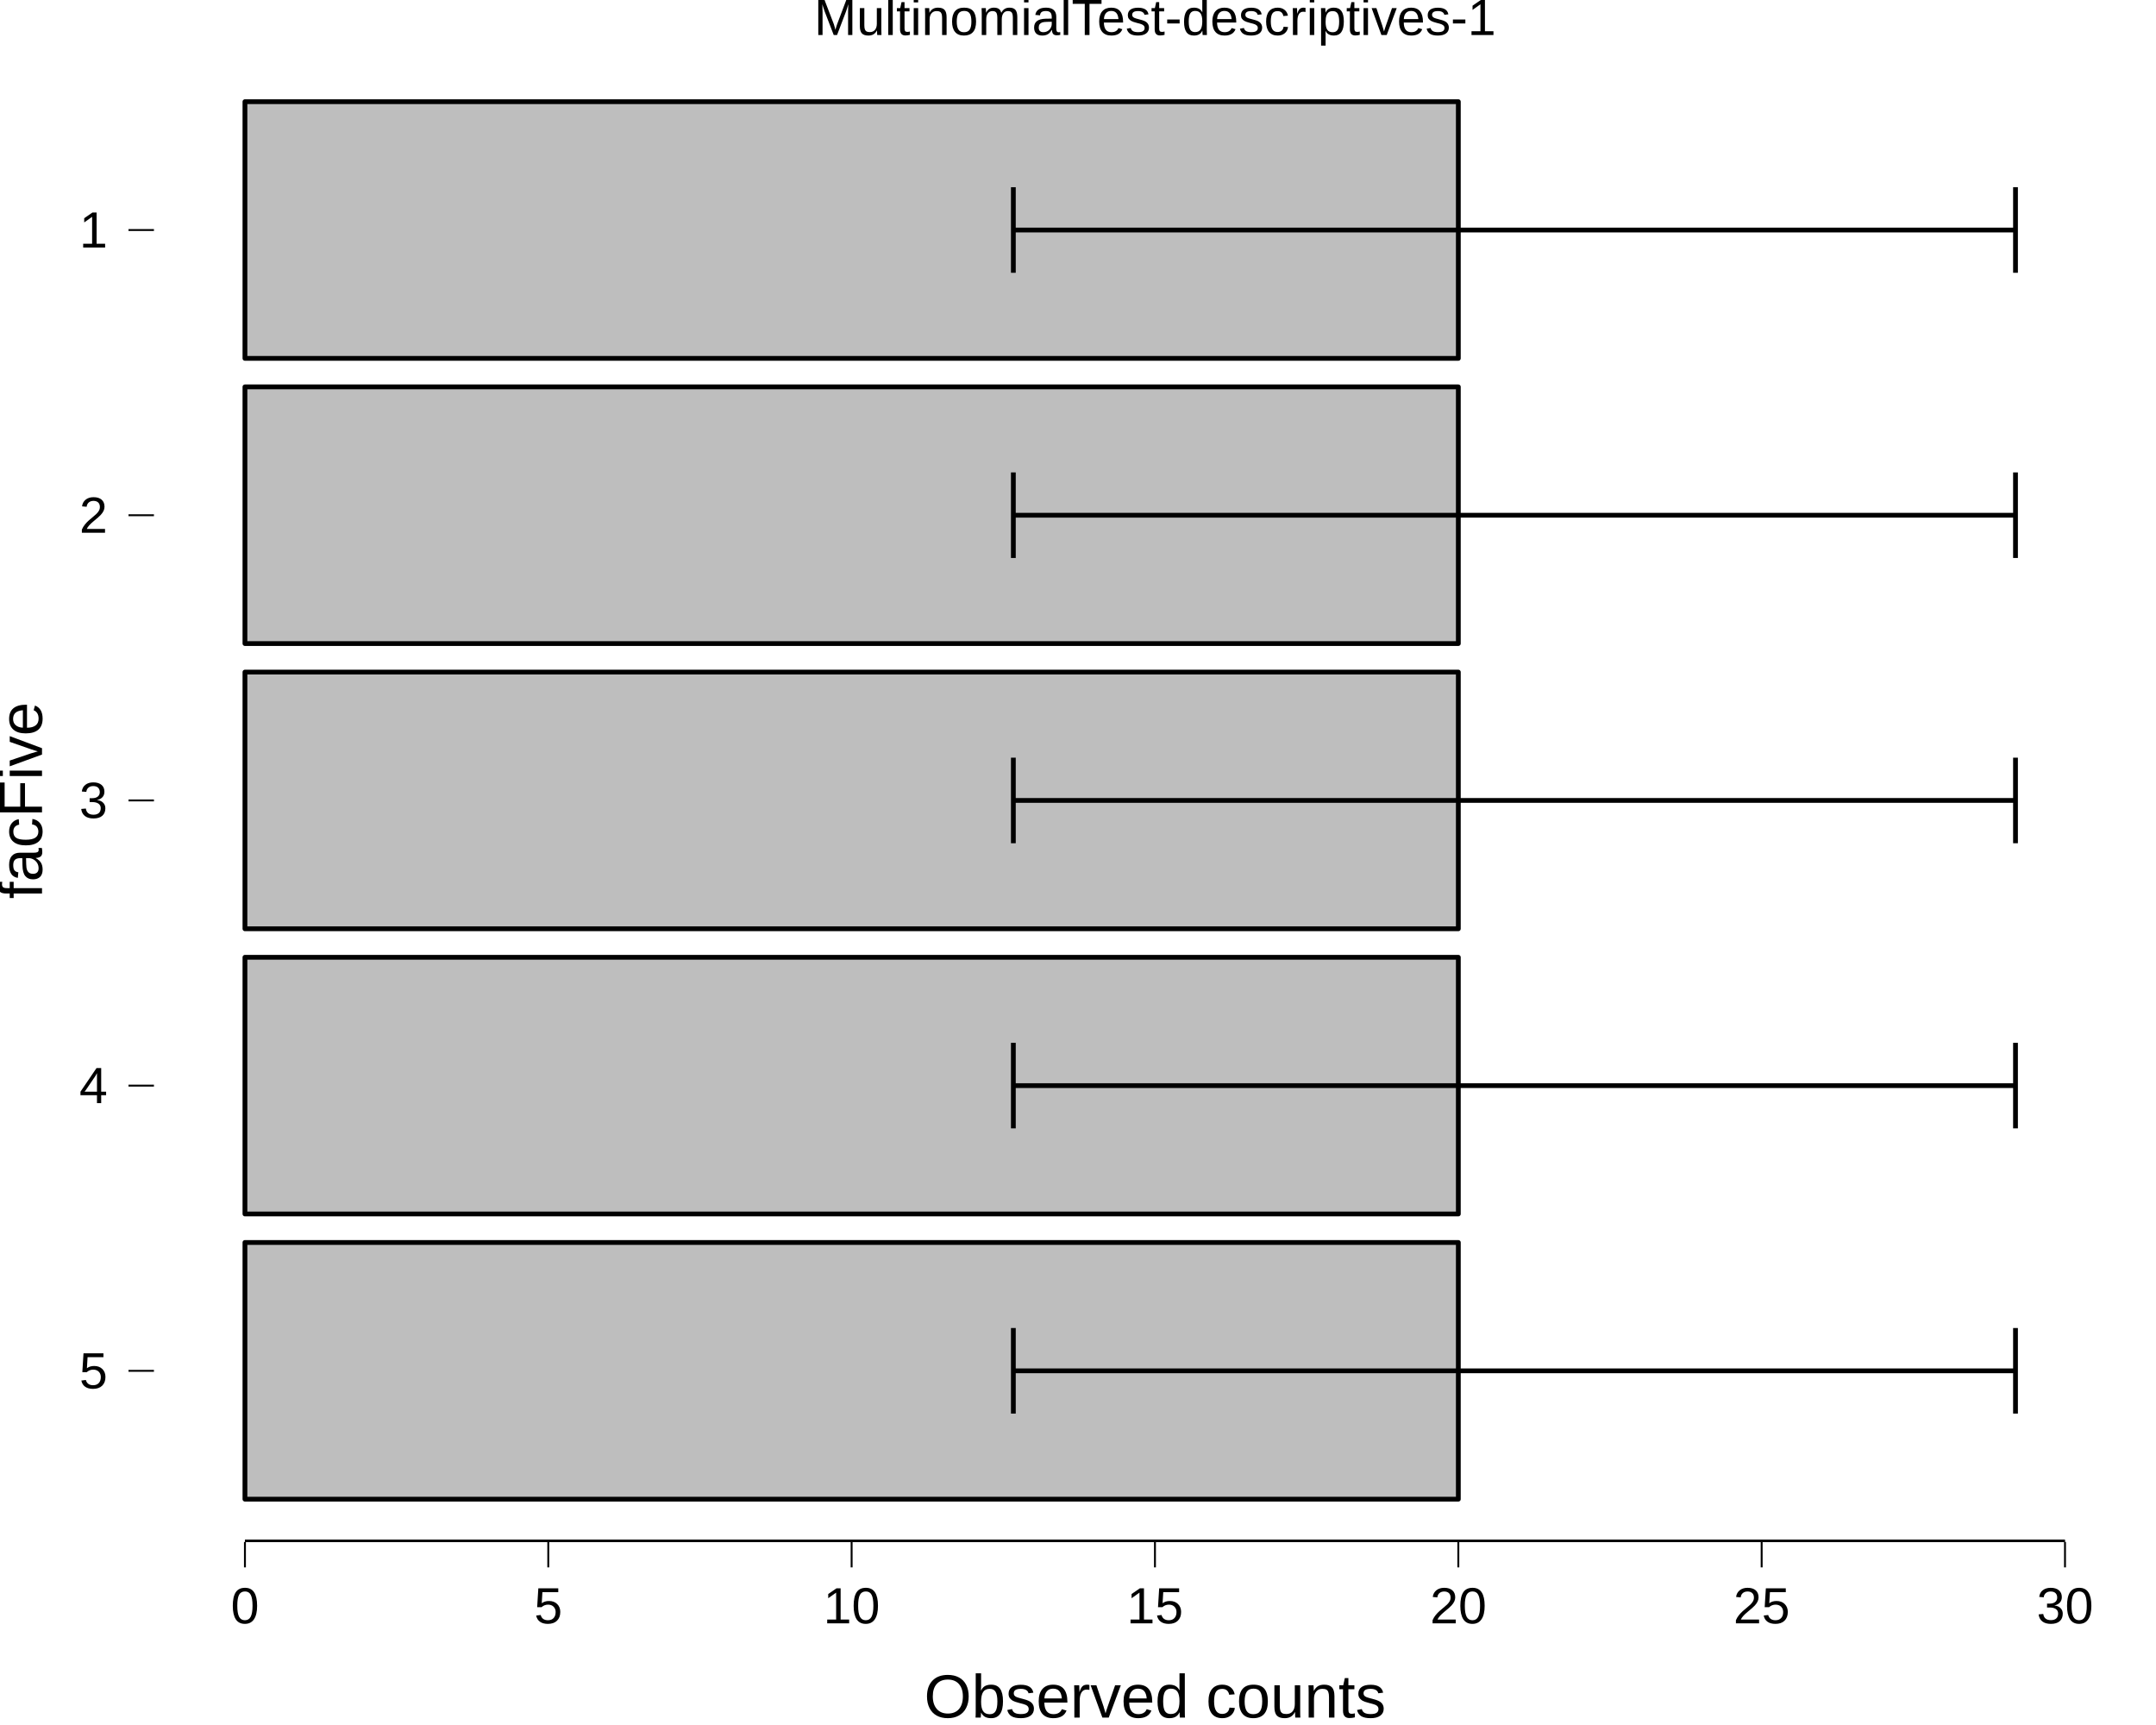
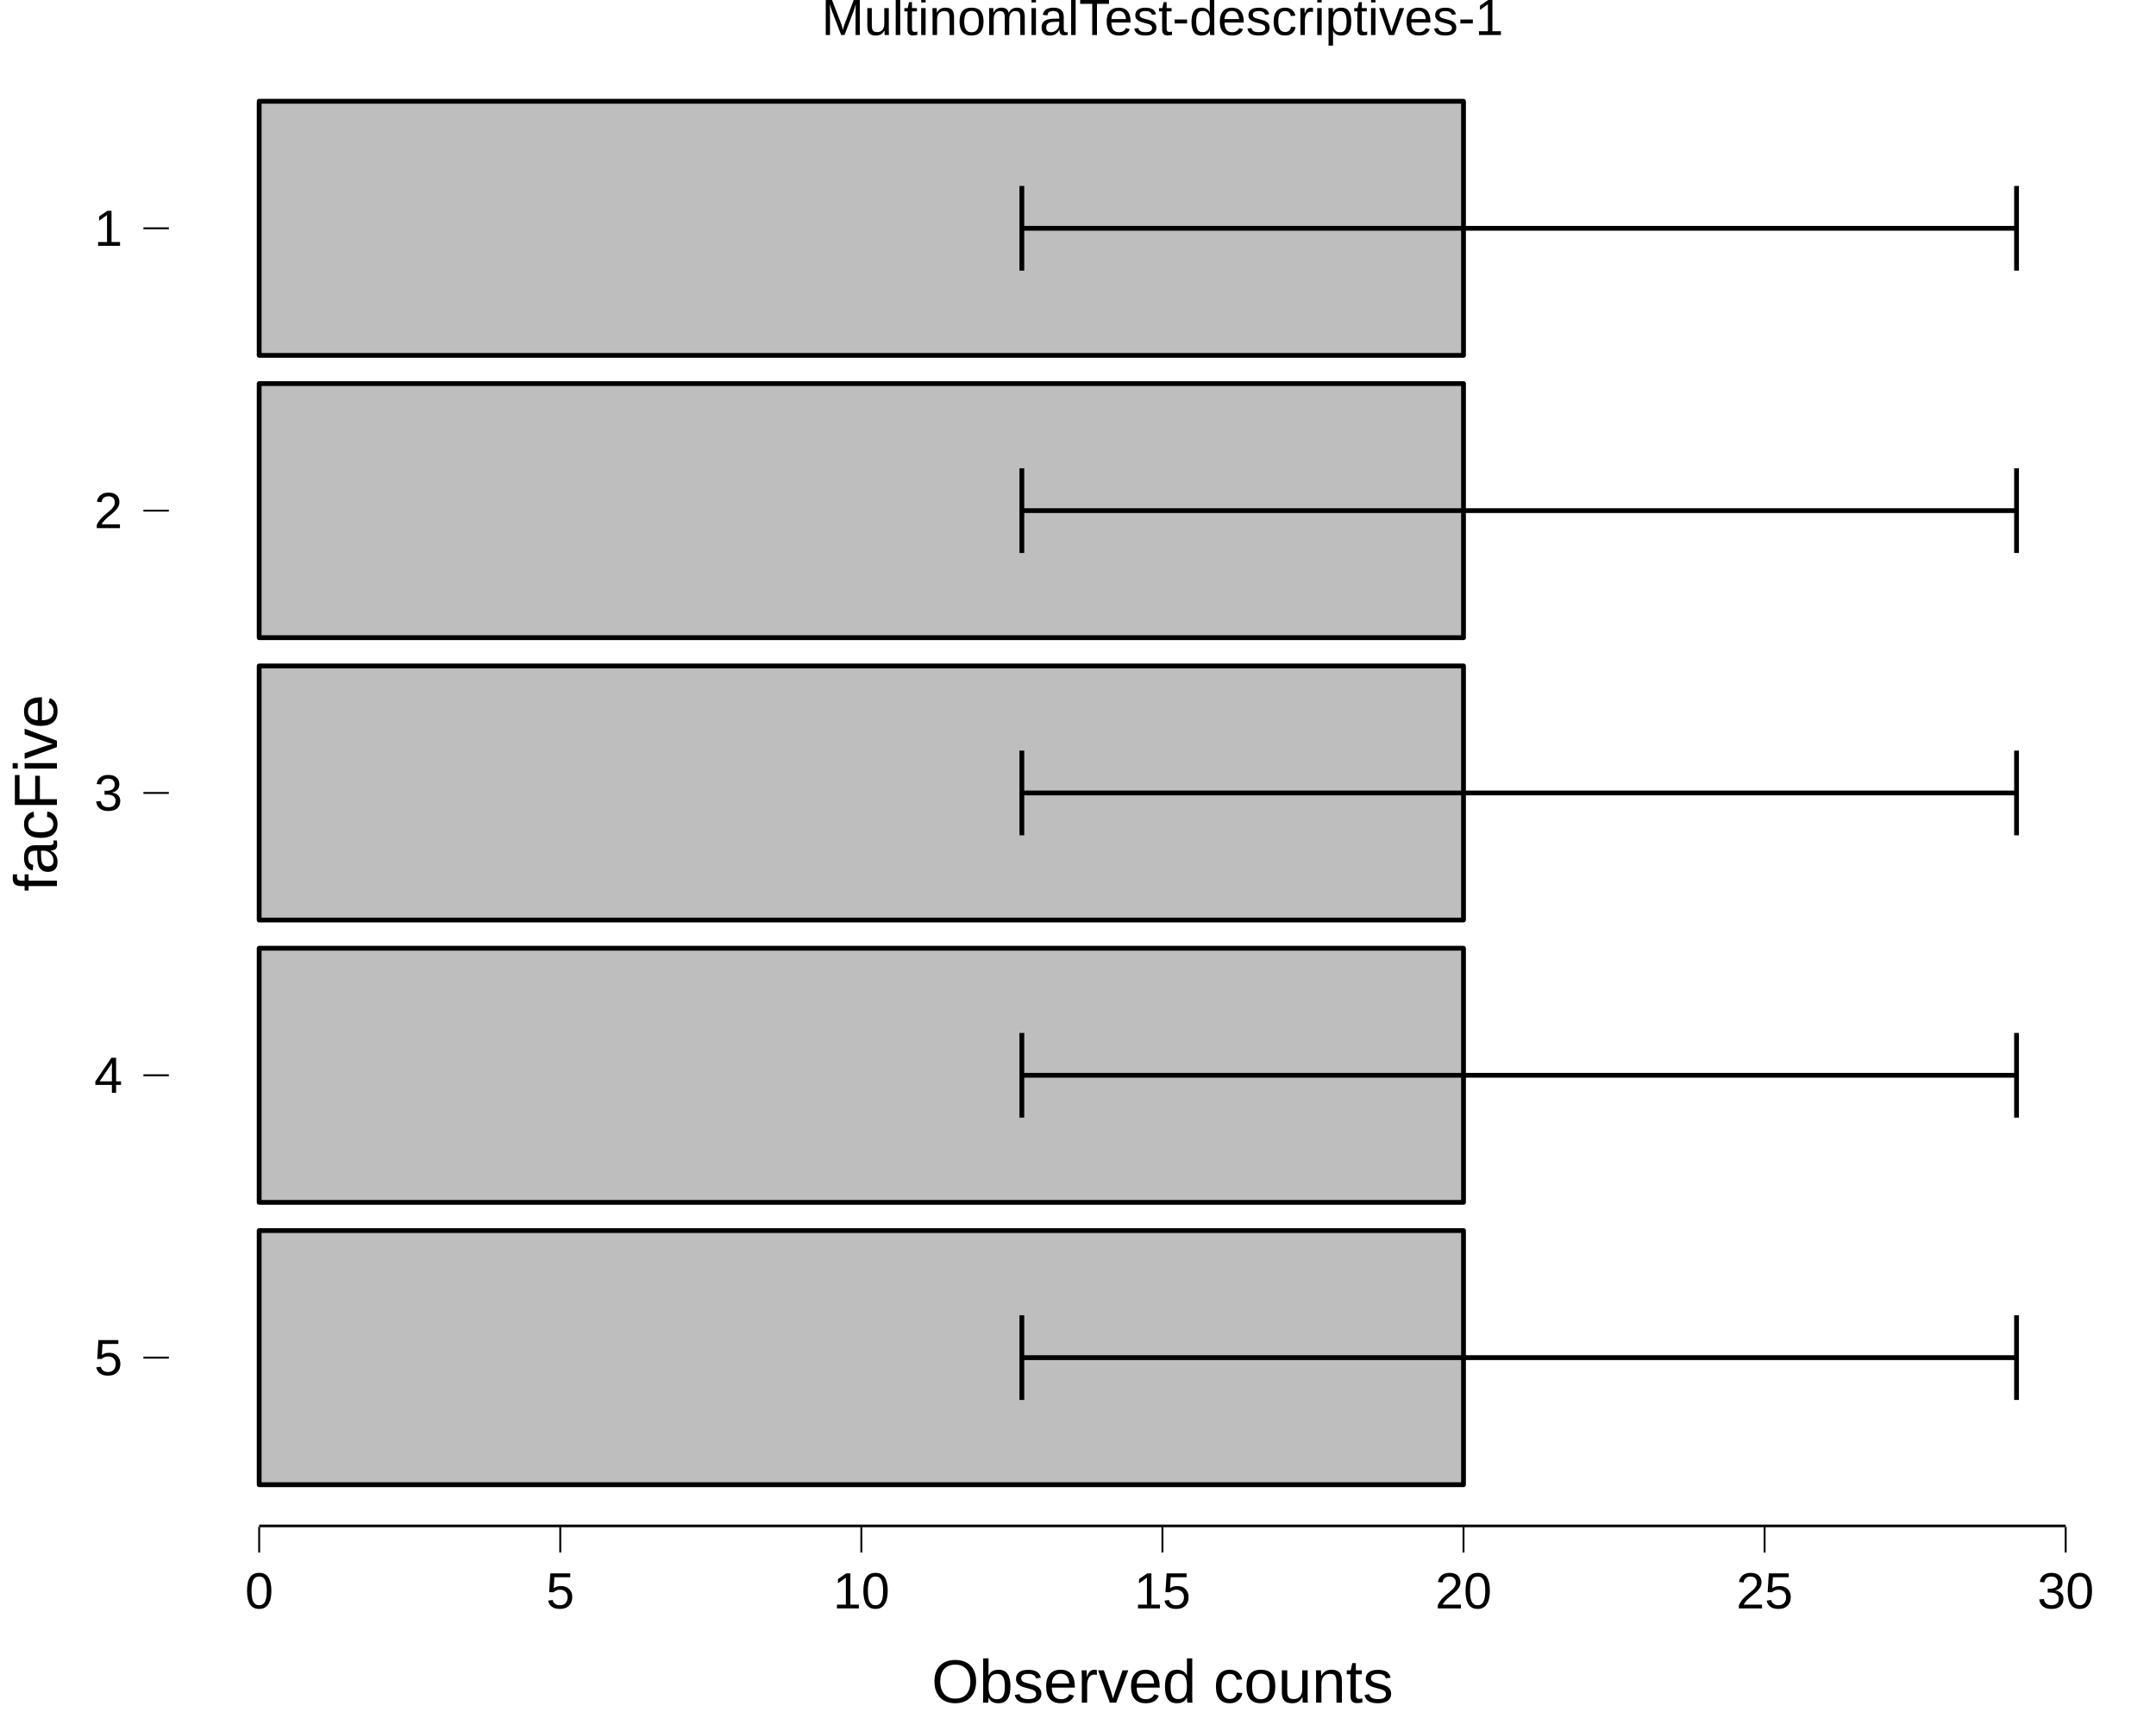
<svg xmlns="http://www.w3.org/2000/svg" viewBox="0 0 720.00 576.00">
  <defs>
    <style type="text/css">
    line, polyline, polygon, path, rect, circle {
      fill: none;
      stroke: #000000;
      stroke-linecap: round;
      stroke-linejoin: round;
      stroke-miterlimit: 10.00;
    }
  </style>
  </defs>
  <rect width="100%" height="100%" style="stroke: none; fill: #FFFFFF;" />
  <rect x="0.00" y="0.00" width="720.00" height="576.00" style="stroke-width: 10.67; stroke: none;" />
  <defs>
-     <clipPath id="cpNTEuNDF8NzIwLjAwfDUxNC44OHwxOS42Nw==">
-       <rect x="51.41" y="19.67" width="668.59" height="495.21" />
+     <clipPath id="cpNTYuMzl8NzIwLjAwfDUwOS44OXwxOS42Nw==">
+       <rect x="56.39" y="19.67" width="663.61" height="490.23" />
    </clipPath>
  </defs>
-   <rect x="51.41" y="19.67" width="668.59" height="495.21" style="stroke-width: 10.67; stroke: #FFFFFF; fill: #FFFFFF;" clip-path="url(#cpNTEuNDF8NzIwLjAwfDUxNC44OHwxOS42Nw==)" />
-   <rect x="81.80" y="414.88" width="405.21" height="85.71" style="stroke-width: 1.60; stroke-linecap: butt; fill: #BEBEBE;" clip-path="url(#cpNTEuNDF8NzIwLjAwfDUxNC44OHwxOS42Nw==)" />
-   <rect x="81.80" y="319.65" width="405.21" height="85.71" style="stroke-width: 1.60; stroke-linecap: butt; fill: #BEBEBE;" clip-path="url(#cpNTEuNDF8NzIwLjAwfDUxNC44OHwxOS42Nw==)" />
-   <rect x="81.80" y="224.42" width="405.21" height="85.71" style="stroke-width: 1.60; stroke-linecap: butt; fill: #BEBEBE;" clip-path="url(#cpNTEuNDF8NzIwLjAwfDUxNC44OHwxOS42Nw==)" />
-   <rect x="81.80" y="129.18" width="405.21" height="85.71" style="stroke-width: 1.60; stroke-linecap: butt; fill: #BEBEBE;" clip-path="url(#cpNTEuNDF8NzIwLjAwfDUxNC44OHwxOS42Nw==)" />
-   <rect x="81.80" y="33.95" width="405.21" height="85.71" style="stroke-width: 1.60; stroke-linecap: butt; fill: #BEBEBE;" clip-path="url(#cpNTEuNDF8NzIwLjAwfDUxNC44OHwxOS42Nw==)" />
-   <polyline points="673.08,91.09 673.08,62.52 " style="stroke-width: 1.60; stroke-linecap: butt;" clip-path="url(#cpNTEuNDF8NzIwLjAwfDUxNC44OHwxOS42Nw==)" />
-   <polyline points="673.08,76.81 338.41,76.81 " style="stroke-width: 1.60; stroke-linecap: butt;" clip-path="url(#cpNTEuNDF8NzIwLjAwfDUxNC44OHwxOS42Nw==)" />
-   <polyline points="338.41,91.09 338.41,62.52 " style="stroke-width: 1.60; stroke-linecap: butt;" clip-path="url(#cpNTEuNDF8NzIwLjAwfDUxNC44OHwxOS42Nw==)" />
-   <polyline points="673.08,186.32 673.08,157.75 " style="stroke-width: 1.60; stroke-linecap: butt;" clip-path="url(#cpNTEuNDF8NzIwLjAwfDUxNC44OHwxOS42Nw==)" />
-   <polyline points="673.08,172.04 338.41,172.04 " style="stroke-width: 1.60; stroke-linecap: butt;" clip-path="url(#cpNTEuNDF8NzIwLjAwfDUxNC44OHwxOS42Nw==)" />
-   <polyline points="338.41,186.32 338.41,157.75 " style="stroke-width: 1.60; stroke-linecap: butt;" clip-path="url(#cpNTEuNDF8NzIwLjAwfDUxNC44OHwxOS42Nw==)" />
-   <polyline points="673.08,281.56 673.08,252.99 " style="stroke-width: 1.60; stroke-linecap: butt;" clip-path="url(#cpNTEuNDF8NzIwLjAwfDUxNC44OHwxOS42Nw==)" />
-   <polyline points="673.08,267.27 338.41,267.27 " style="stroke-width: 1.60; stroke-linecap: butt;" clip-path="url(#cpNTEuNDF8NzIwLjAwfDUxNC44OHwxOS42Nw==)" />
-   <polyline points="338.41,281.56 338.41,252.99 " style="stroke-width: 1.60; stroke-linecap: butt;" clip-path="url(#cpNTEuNDF8NzIwLjAwfDUxNC44OHwxOS42Nw==)" />
-   <polyline points="673.08,376.79 673.08,348.22 " style="stroke-width: 1.60; stroke-linecap: butt;" clip-path="url(#cpNTEuNDF8NzIwLjAwfDUxNC44OHwxOS42Nw==)" />
-   <polyline points="673.08,362.50 338.41,362.50 " style="stroke-width: 1.60; stroke-linecap: butt;" clip-path="url(#cpNTEuNDF8NzIwLjAwfDUxNC44OHwxOS42Nw==)" />
-   <polyline points="338.41,376.79 338.41,348.22 " style="stroke-width: 1.60; stroke-linecap: butt;" clip-path="url(#cpNTEuNDF8NzIwLjAwfDUxNC44OHwxOS42Nw==)" />
-   <polyline points="673.08,472.02 673.08,443.45 " style="stroke-width: 1.60; stroke-linecap: butt;" clip-path="url(#cpNTEuNDF8NzIwLjAwfDUxNC44OHwxOS42Nw==)" />
-   <polyline points="673.08,457.74 338.41,457.74 " style="stroke-width: 1.60; stroke-linecap: butt;" clip-path="url(#cpNTEuNDF8NzIwLjAwfDUxNC44OHwxOS42Nw==)" />
-   <polyline points="338.41,472.02 338.41,443.45 " style="stroke-width: 1.60; stroke-linecap: butt;" clip-path="url(#cpNTEuNDF8NzIwLjAwfDUxNC44OHwxOS42Nw==)" />
-   <line x1="81.80" y1="514.88" x2="689.61" y2="514.88" style="stroke-width: 1.60; stroke-linecap: butt;" clip-path="url(#cpNTEuNDF8NzIwLjAwfDUxNC44OHwxOS42Nw==)" />
-   <line x1="81.80" y1="514.88" x2="689.61" y2="514.88" style="stroke-width: 0.64; stroke-linecap: butt;" clip-path="url(#cpNTEuNDF8NzIwLjAwfDUxNC44OHwxOS42Nw==)" />
+   <rect x="56.39" y="19.67" width="663.61" height="490.23" style="stroke-width: 10.67; stroke: #FFFFFF; fill: #FFFFFF;" clip-path="url(#cpNTYuMzl8NzIwLjAwfDUwOS44OXwxOS42Nw==)" />
+   <rect x="86.55" y="410.91" width="402.19" height="84.85" style="stroke-width: 1.60; stroke-linecap: butt; fill: #BEBEBE;" clip-path="url(#cpNTYuMzl8NzIwLjAwfDUwOS44OXwxOS42Nw==)" />
+   <rect x="86.55" y="316.63" width="402.19" height="84.85" style="stroke-width: 1.60; stroke-linecap: butt; fill: #BEBEBE;" clip-path="url(#cpNTYuMzl8NzIwLjAwfDUwOS44OXwxOS42Nw==)" />
+   <rect x="86.55" y="222.36" width="402.19" height="84.85" style="stroke-width: 1.60; stroke-linecap: butt; fill: #BEBEBE;" clip-path="url(#cpNTYuMzl8NzIwLjAwfDUwOS44OXwxOS42Nw==)" />
+   <rect x="86.55" y="128.08" width="402.19" height="84.85" style="stroke-width: 1.60; stroke-linecap: butt; fill: #BEBEBE;" clip-path="url(#cpNTYuMzl8NzIwLjAwfDUwOS44OXwxOS42Nw==)" />
+   <rect x="86.55" y="33.81" width="402.19" height="84.85" style="stroke-width: 1.60; stroke-linecap: butt; fill: #BEBEBE;" clip-path="url(#cpNTYuMzl8NzIwLjAwfDUwOS44OXwxOS42Nw==)" />
+   <polyline points="673.43,90.37 673.43,62.09 " style="stroke-width: 1.60; stroke-linecap: butt;" clip-path="url(#cpNTYuMzl8NzIwLjAwfDUwOS44OXwxOS42Nw==)" />
+   <polyline points="673.43,76.23 341.25,76.23 " style="stroke-width: 1.60; stroke-linecap: butt;" clip-path="url(#cpNTYuMzl8NzIwLjAwfDUwOS44OXwxOS42Nw==)" />
+   <polyline points="341.25,90.37 341.25,62.09 " style="stroke-width: 1.60; stroke-linecap: butt;" clip-path="url(#cpNTYuMzl8NzIwLjAwfDUwOS44OXwxOS42Nw==)" />
+   <polyline points="673.43,184.65 673.43,156.36 " style="stroke-width: 1.60; stroke-linecap: butt;" clip-path="url(#cpNTYuMzl8NzIwLjAwfDUwOS44OXwxOS42Nw==)" />
+   <polyline points="673.43,170.51 341.25,170.51 " style="stroke-width: 1.60; stroke-linecap: butt;" clip-path="url(#cpNTYuMzl8NzIwLjAwfDUwOS44OXwxOS42Nw==)" />
+   <polyline points="341.25,184.65 341.25,156.36 " style="stroke-width: 1.60; stroke-linecap: butt;" clip-path="url(#cpNTYuMzl8NzIwLjAwfDUwOS44OXwxOS42Nw==)" />
+   <polyline points="673.43,278.92 673.43,250.64 " style="stroke-width: 1.60; stroke-linecap: butt;" clip-path="url(#cpNTYuMzl8NzIwLjAwfDUwOS44OXwxOS42Nw==)" />
+   <polyline points="673.43,264.78 341.25,264.78 " style="stroke-width: 1.60; stroke-linecap: butt;" clip-path="url(#cpNTYuMzl8NzIwLjAwfDUwOS44OXwxOS42Nw==)" />
+   <polyline points="341.25,278.92 341.25,250.64 " style="stroke-width: 1.60; stroke-linecap: butt;" clip-path="url(#cpNTYuMzl8NzIwLjAwfDUwOS44OXwxOS42Nw==)" />
+   <polyline points="673.43,373.20 673.43,344.91 " style="stroke-width: 1.60; stroke-linecap: butt;" clip-path="url(#cpNTYuMzl8NzIwLjAwfDUwOS44OXwxOS42Nw==)" />
+   <polyline points="673.43,359.05 341.25,359.05 " style="stroke-width: 1.60; stroke-linecap: butt;" clip-path="url(#cpNTYuMzl8NzIwLjAwfDUwOS44OXwxOS42Nw==)" />
+   <polyline points="341.25,373.20 341.25,344.91 " style="stroke-width: 1.60; stroke-linecap: butt;" clip-path="url(#cpNTYuMzl8NzIwLjAwfDUwOS44OXwxOS42Nw==)" />
+   <polyline points="673.43,467.47 673.43,439.19 " style="stroke-width: 1.60; stroke-linecap: butt;" clip-path="url(#cpNTYuMzl8NzIwLjAwfDUwOS44OXwxOS42Nw==)" />
+   <polyline points="673.43,453.33 341.25,453.33 " style="stroke-width: 1.60; stroke-linecap: butt;" clip-path="url(#cpNTYuMzl8NzIwLjAwfDUwOS44OXwxOS42Nw==)" />
+   <polyline points="341.25,467.47 341.25,439.19 " style="stroke-width: 1.60; stroke-linecap: butt;" clip-path="url(#cpNTYuMzl8NzIwLjAwfDUwOS44OXwxOS42Nw==)" />
+   <line x1="86.55" y1="509.89" x2="689.84" y2="509.89" style="stroke-width: 1.60; stroke-linecap: butt;" clip-path="url(#cpNTYuMzl8NzIwLjAwfDUwOS44OXwxOS42Nw==)" />
+   <line x1="86.55" y1="509.89" x2="689.84" y2="509.89" style="stroke-width: 0.64; stroke-linecap: butt;" clip-path="url(#cpNTYuMzl8NzIwLjAwfDUwOS44OXwxOS42Nw==)" />
  <defs>
    <clipPath id="cpMC4wMHw3MjAuMDB8NTc2LjAwfDAuMDA=">
      <rect x="0.00" y="0.00" width="720.00" height="576.00" />
    </clipPath>
  </defs>
  <g clip-path="url(#cpMC4wMHw3MjAuMDB8NTc2LjAwfDAuMDA=)">
-     <text x="26.48" y="463.59" style="font-size: 17.00px; font-family: Liberation Sans;" textLength="9.45px" lengthAdjust="spacingAndGlyphs">5</text>
+     <text x="31.46" y="459.18" style="font-size: 17.00px; font-family: Liberation Sans;" textLength="9.45px" lengthAdjust="spacingAndGlyphs">5</text>
  </g>
  <g clip-path="url(#cpMC4wMHw3MjAuMDB8NTc2LjAwfDAuMDA=)">
-     <text x="26.48" y="368.35" style="font-size: 17.00px; font-family: Liberation Sans;" textLength="9.45px" lengthAdjust="spacingAndGlyphs">4</text>
+     <text x="31.46" y="364.91" style="font-size: 17.00px; font-family: Liberation Sans;" textLength="9.45px" lengthAdjust="spacingAndGlyphs">4</text>
  </g>
  <g clip-path="url(#cpMC4wMHw3MjAuMDB8NTc2LjAwfDAuMDA=)">
-     <text x="26.48" y="273.12" style="font-size: 17.00px; font-family: Liberation Sans;" textLength="9.45px" lengthAdjust="spacingAndGlyphs">3</text>
+     <text x="31.46" y="270.63" style="font-size: 17.00px; font-family: Liberation Sans;" textLength="9.45px" lengthAdjust="spacingAndGlyphs">3</text>
  </g>
  <g clip-path="url(#cpMC4wMHw3MjAuMDB8NTc2LjAwfDAuMDA=)">
-     <text x="26.48" y="177.89" style="font-size: 17.00px; font-family: Liberation Sans;" textLength="9.45px" lengthAdjust="spacingAndGlyphs">2</text>
+     <text x="31.46" y="176.36" style="font-size: 17.00px; font-family: Liberation Sans;" textLength="9.45px" lengthAdjust="spacingAndGlyphs">2</text>
  </g>
  <g clip-path="url(#cpMC4wMHw3MjAuMDB8NTc2LjAwfDAuMDA=)">
-     <text x="26.48" y="82.66" style="font-size: 17.00px; font-family: Liberation Sans;" textLength="9.45px" lengthAdjust="spacingAndGlyphs">1</text>
+     <text x="31.46" y="82.08" style="font-size: 17.00px; font-family: Liberation Sans;" textLength="9.45px" lengthAdjust="spacingAndGlyphs">1</text>
  </g>
-   <polyline points="42.91,457.74 51.41,457.74 " style="stroke-width: 0.64; stroke-linecap: butt;" clip-path="url(#cpMC4wMHw3MjAuMDB8NTc2LjAwfDAuMDA=)" />
-   <polyline points="42.91,362.50 51.41,362.50 " style="stroke-width: 0.64; stroke-linecap: butt;" clip-path="url(#cpMC4wMHw3MjAuMDB8NTc2LjAwfDAuMDA=)" />
-   <polyline points="42.91,267.27 51.41,267.27 " style="stroke-width: 0.64; stroke-linecap: butt;" clip-path="url(#cpMC4wMHw3MjAuMDB8NTc2LjAwfDAuMDA=)" />
-   <polyline points="42.91,172.04 51.41,172.04 " style="stroke-width: 0.64; stroke-linecap: butt;" clip-path="url(#cpMC4wMHw3MjAuMDB8NTc2LjAwfDAuMDA=)" />
-   <polyline points="42.91,76.81 51.41,76.81 " style="stroke-width: 0.64; stroke-linecap: butt;" clip-path="url(#cpMC4wMHw3MjAuMDB8NTc2LjAwfDAuMDA=)" />
-   <polyline points="81.80,523.38 81.80,514.88 " style="stroke-width: 0.64; stroke-linecap: butt;" clip-path="url(#cpMC4wMHw3MjAuMDB8NTc2LjAwfDAuMDA=)" />
-   <polyline points="183.10,523.38 183.10,514.88 " style="stroke-width: 0.64; stroke-linecap: butt;" clip-path="url(#cpMC4wMHw3MjAuMDB8NTc2LjAwfDAuMDA=)" />
-   <polyline points="284.40,523.38 284.40,514.88 " style="stroke-width: 0.64; stroke-linecap: butt;" clip-path="url(#cpMC4wMHw3MjAuMDB8NTc2LjAwfDAuMDA=)" />
-   <polyline points="385.70,523.38 385.70,514.88 " style="stroke-width: 0.64; stroke-linecap: butt;" clip-path="url(#cpMC4wMHw3MjAuMDB8NTc2LjAwfDAuMDA=)" />
-   <polyline points="487.01,523.38 487.01,514.88 " style="stroke-width: 0.64; stroke-linecap: butt;" clip-path="url(#cpMC4wMHw3MjAuMDB8NTc2LjAwfDAuMDA=)" />
-   <polyline points="588.31,523.38 588.31,514.88 " style="stroke-width: 0.64; stroke-linecap: butt;" clip-path="url(#cpMC4wMHw3MjAuMDB8NTc2LjAwfDAuMDA=)" />
-   <polyline points="689.61,523.38 689.61,514.88 " style="stroke-width: 0.64; stroke-linecap: butt;" clip-path="url(#cpMC4wMHw3MjAuMDB8NTc2LjAwfDAuMDA=)" />
+   <polyline points="47.89,453.33 56.39,453.33 " style="stroke-width: 0.64; stroke-linecap: butt;" clip-path="url(#cpMC4wMHw3MjAuMDB8NTc2LjAwfDAuMDA=)" />
+   <polyline points="47.89,359.05 56.39,359.05 " style="stroke-width: 0.64; stroke-linecap: butt;" clip-path="url(#cpMC4wMHw3MjAuMDB8NTc2LjAwfDAuMDA=)" />
+   <polyline points="47.89,264.78 56.39,264.78 " style="stroke-width: 0.64; stroke-linecap: butt;" clip-path="url(#cpMC4wMHw3MjAuMDB8NTc2LjAwfDAuMDA=)" />
+   <polyline points="47.89,170.51 56.39,170.51 " style="stroke-width: 0.64; stroke-linecap: butt;" clip-path="url(#cpMC4wMHw3MjAuMDB8NTc2LjAwfDAuMDA=)" />
+   <polyline points="47.89,76.23 56.39,76.23 " style="stroke-width: 0.64; stroke-linecap: butt;" clip-path="url(#cpMC4wMHw3MjAuMDB8NTc2LjAwfDAuMDA=)" />
+   <polyline points="86.55,518.40 86.55,509.89 " style="stroke-width: 0.64; stroke-linecap: butt;" clip-path="url(#cpMC4wMHw3MjAuMDB8NTc2LjAwfDAuMDA=)" />
+   <polyline points="187.10,518.40 187.10,509.89 " style="stroke-width: 0.64; stroke-linecap: butt;" clip-path="url(#cpMC4wMHw3MjAuMDB8NTc2LjAwfDAuMDA=)" />
+   <polyline points="287.65,518.40 287.65,509.89 " style="stroke-width: 0.64; stroke-linecap: butt;" clip-path="url(#cpMC4wMHw3MjAuMDB8NTc2LjAwfDAuMDA=)" />
+   <polyline points="388.20,518.40 388.20,509.89 " style="stroke-width: 0.64; stroke-linecap: butt;" clip-path="url(#cpMC4wMHw3MjAuMDB8NTc2LjAwfDAuMDA=)" />
+   <polyline points="488.74,518.40 488.74,509.89 " style="stroke-width: 0.64; stroke-linecap: butt;" clip-path="url(#cpMC4wMHw3MjAuMDB8NTc2LjAwfDAuMDA=)" />
+   <polyline points="589.29,518.40 589.29,509.89 " style="stroke-width: 0.64; stroke-linecap: butt;" clip-path="url(#cpMC4wMHw3MjAuMDB8NTc2LjAwfDAuMDA=)" />
+   <polyline points="689.84,518.40 689.84,509.89 " style="stroke-width: 0.64; stroke-linecap: butt;" clip-path="url(#cpMC4wMHw3MjAuMDB8NTc2LjAwfDAuMDA=)" />
  <g clip-path="url(#cpMC4wMHw3MjAuMDB8NTc2LjAwfDAuMDA=)">
-     <text x="77.07" y="542.06" style="font-size: 17.00px; font-family: Liberation Sans;" textLength="9.45px" lengthAdjust="spacingAndGlyphs">0</text>
+     <text x="81.83" y="537.07" style="font-size: 17.00px; font-family: Liberation Sans;" textLength="9.45px" lengthAdjust="spacingAndGlyphs">0</text>
  </g>
  <g clip-path="url(#cpMC4wMHw3MjAuMDB8NTc2LjAwfDAuMDA=)">
-     <text x="178.37" y="542.06" style="font-size: 17.00px; font-family: Liberation Sans;" textLength="9.45px" lengthAdjust="spacingAndGlyphs">5</text>
+     <text x="182.37" y="537.07" style="font-size: 17.00px; font-family: Liberation Sans;" textLength="9.45px" lengthAdjust="spacingAndGlyphs">5</text>
  </g>
  <g clip-path="url(#cpMC4wMHw3MjAuMDB8NTc2LjAwfDAuMDA=)">
-     <text x="274.95" y="542.06" style="font-size: 17.00px; font-family: Liberation Sans;" textLength="18.91px" lengthAdjust="spacingAndGlyphs">10</text>
+     <text x="278.20" y="537.07" style="font-size: 17.00px; font-family: Liberation Sans;" textLength="18.91px" lengthAdjust="spacingAndGlyphs">10</text>
  </g>
  <g clip-path="url(#cpMC4wMHw3MjAuMDB8NTc2LjAwfDAuMDA=)">
-     <text x="376.25" y="542.06" style="font-size: 17.00px; font-family: Liberation Sans;" textLength="18.91px" lengthAdjust="spacingAndGlyphs">15</text>
+     <text x="378.74" y="537.07" style="font-size: 17.00px; font-family: Liberation Sans;" textLength="18.91px" lengthAdjust="spacingAndGlyphs">15</text>
  </g>
  <g clip-path="url(#cpMC4wMHw3MjAuMDB8NTc2LjAwfDAuMDA=)">
-     <text x="477.55" y="542.06" style="font-size: 17.00px; font-family: Liberation Sans;" textLength="18.91px" lengthAdjust="spacingAndGlyphs">20</text>
+     <text x="479.29" y="537.07" style="font-size: 17.00px; font-family: Liberation Sans;" textLength="18.91px" lengthAdjust="spacingAndGlyphs">20</text>
  </g>
  <g clip-path="url(#cpMC4wMHw3MjAuMDB8NTc2LjAwfDAuMDA=)">
-     <text x="578.85" y="542.06" style="font-size: 17.00px; font-family: Liberation Sans;" textLength="18.91px" lengthAdjust="spacingAndGlyphs">25</text>
+     <text x="579.84" y="537.07" style="font-size: 17.00px; font-family: Liberation Sans;" textLength="18.91px" lengthAdjust="spacingAndGlyphs">25</text>
  </g>
  <g clip-path="url(#cpMC4wMHw3MjAuMDB8NTc2LjAwfDAuMDA=)">
-     <text x="680.16" y="542.06" style="font-size: 17.00px; font-family: Liberation Sans;" textLength="18.91px" lengthAdjust="spacingAndGlyphs">30</text>
+     <text x="680.38" y="537.07" style="font-size: 17.00px; font-family: Liberation Sans;" textLength="18.91px" lengthAdjust="spacingAndGlyphs">30</text>
  </g>
  <g clip-path="url(#cpMC4wMHw3MjAuMDB8NTc2LjAwfDAuMDA=)">
-     <text x="308.60" y="573.52" style="font-size: 20.40px; font-family: Liberation Sans;" textLength="154.22px" lengthAdjust="spacingAndGlyphs">Observed counts</text>
+     <text x="311.09" y="568.53" style="font-size: 20.40px; font-family: Liberation Sans;" textLength="154.22px" lengthAdjust="spacingAndGlyphs">Observed counts</text>
  </g>
  <g clip-path="url(#cpMC4wMHw3MjAuMDB8NTc2LjAwfDAuMDA=)">
-     <text transform="translate(14.03,300.15) rotate(-90)" style="font-size: 20.40px; font-family: Liberation Sans;" textLength="65.75px" lengthAdjust="spacingAndGlyphs">facFive</text>
+     <text transform="translate(19.01,297.66) rotate(-90)" style="font-size: 20.40px; font-family: Liberation Sans;" textLength="65.75px" lengthAdjust="spacingAndGlyphs">facFive</text>
  </g>
  <g clip-path="url(#cpMC4wMHw3MjAuMDB8NTc2LjAwfDAuMDA=)">
-     <text x="271.88" y="11.70" style="font-size: 17.00px; font-family: Liberation Sans;" textLength="227.66px" lengthAdjust="spacingAndGlyphs">MultinomialTest-descriptives-1</text>
+     <text x="274.37" y="11.70" style="font-size: 17.00px; font-family: Liberation Sans;" textLength="227.66px" lengthAdjust="spacingAndGlyphs">MultinomialTest-descriptives-1</text>
  </g>
</svg>
